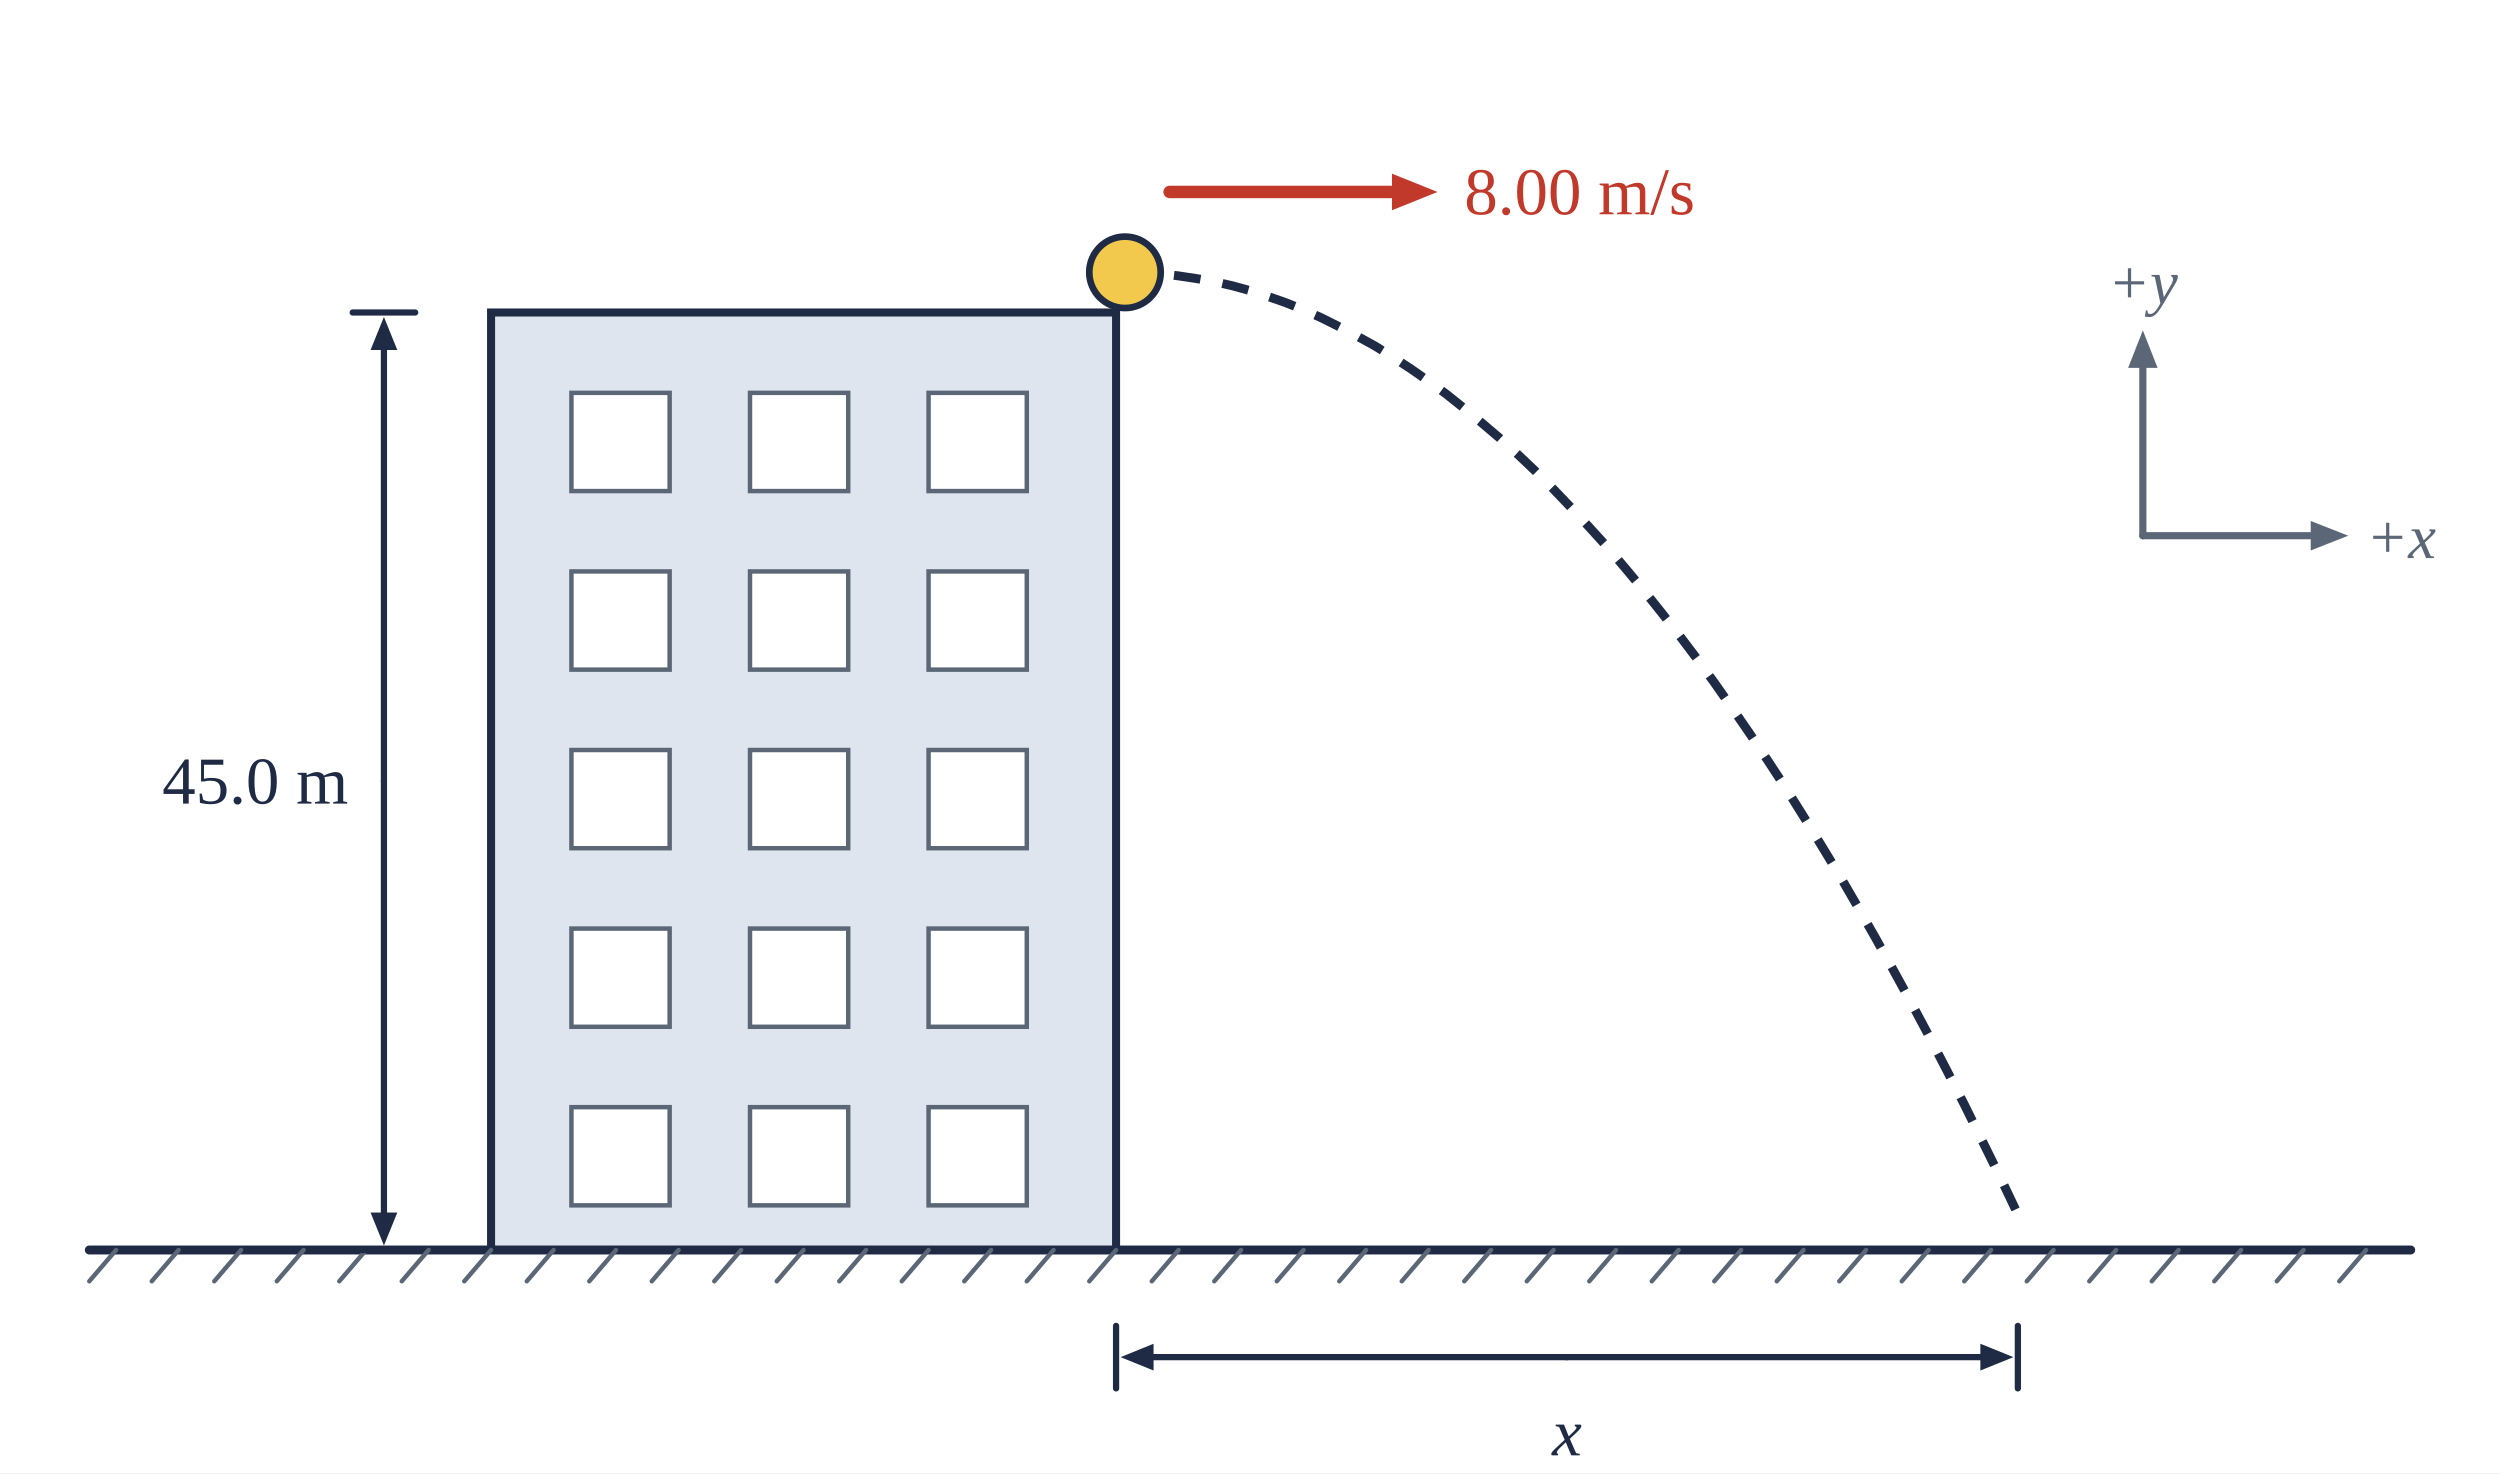
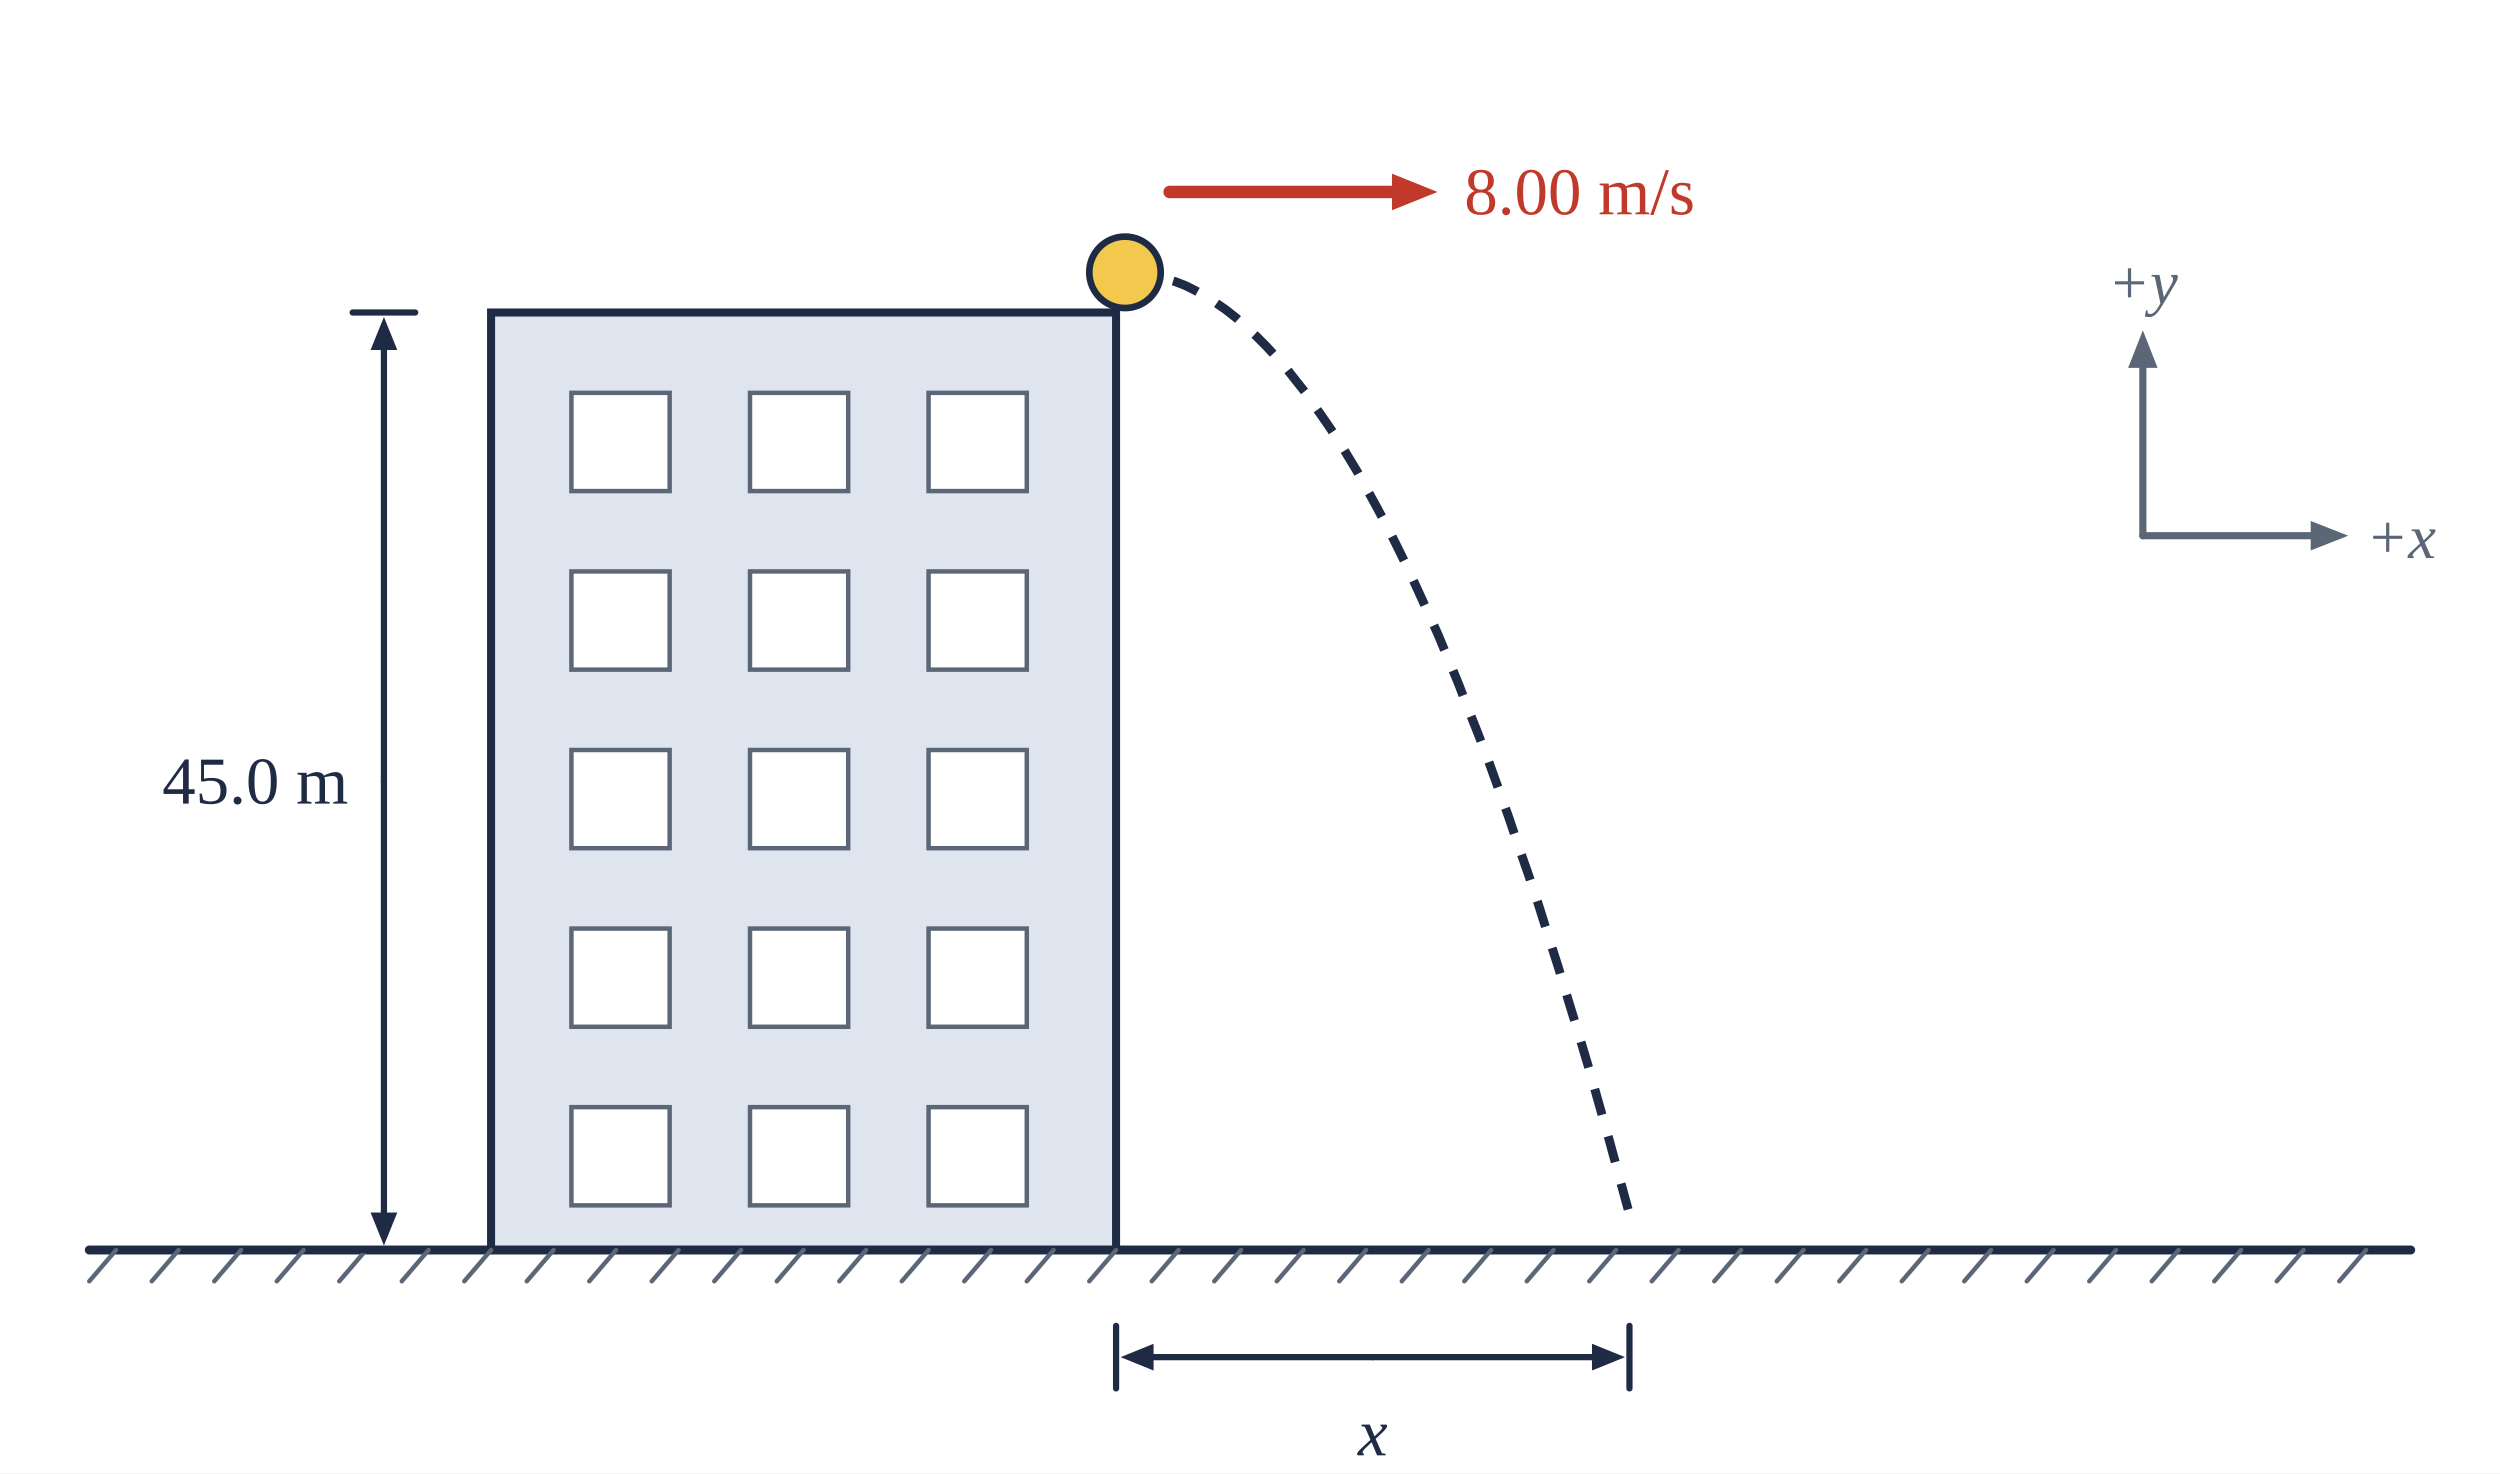
<svg xmlns="http://www.w3.org/2000/svg" viewBox="0 0 560 330" width="560" height="330">
  <rect width="560" height="330" fill="#fff" />
  <rect x="110.0" y="70.0" width="140" height="210" fill="#dfe5ee" stroke="#1f2a44" stroke-width="1.8" />
  <rect x="128.0" y="88.0" width="22" height="22" fill="#fff" stroke="#5b6676" stroke-width="1" />
  <rect x="168.0" y="88.0" width="22" height="22" fill="#fff" stroke="#5b6676" stroke-width="1" />
  <rect x="208.0" y="88.0" width="22" height="22" fill="#fff" stroke="#5b6676" stroke-width="1" />
  <rect x="128.0" y="128.0" width="22" height="22" fill="#fff" stroke="#5b6676" stroke-width="1" />
  <rect x="168.0" y="128.0" width="22" height="22" fill="#fff" stroke="#5b6676" stroke-width="1" />
  <rect x="208.0" y="128.0" width="22" height="22" fill="#fff" stroke="#5b6676" stroke-width="1" />
  <rect x="128.0" y="168.0" width="22" height="22" fill="#fff" stroke="#5b6676" stroke-width="1" />
  <rect x="168.0" y="168.0" width="22" height="22" fill="#fff" stroke="#5b6676" stroke-width="1" />
  <rect x="208.0" y="168.0" width="22" height="22" fill="#fff" stroke="#5b6676" stroke-width="1" />
  <rect x="128.0" y="208.0" width="22" height="22" fill="#fff" stroke="#5b6676" stroke-width="1" />
  <rect x="168.0" y="208.0" width="22" height="22" fill="#fff" stroke="#5b6676" stroke-width="1" />
  <rect x="208.0" y="208.0" width="22" height="22" fill="#fff" stroke="#5b6676" stroke-width="1" />
  <rect x="128.0" y="248.0" width="22" height="22" fill="#fff" stroke="#5b6676" stroke-width="1" />
  <rect x="168.0" y="248.0" width="22" height="22" fill="#fff" stroke="#5b6676" stroke-width="1" />
  <rect x="208.0" y="248.0" width="22" height="22" fill="#fff" stroke="#5b6676" stroke-width="1" />
  <line x1="20.0" y1="280.0" x2="540.0" y2="280.0" stroke="#1f2a44" stroke-width="2" stroke-linecap="round" />
  <line x1="26.0" y1="280.0" x2="20.0" y2="287.0" stroke="#5b6676" stroke-width="1" stroke-linecap="round" />
  <line x1="40.0" y1="280.0" x2="34.0" y2="287.0" stroke="#5b6676" stroke-width="1" stroke-linecap="round" />
  <line x1="54.0" y1="280.0" x2="48.0" y2="287.0" stroke="#5b6676" stroke-width="1" stroke-linecap="round" />
  <line x1="68.0" y1="280.0" x2="62.0" y2="287.0" stroke="#5b6676" stroke-width="1" stroke-linecap="round" />
  <line x1="82.0" y1="280.0" x2="76.0" y2="287.0" stroke="#5b6676" stroke-width="1" stroke-linecap="round" />
  <line x1="96.0" y1="280.0" x2="90.0" y2="287.0" stroke="#5b6676" stroke-width="1" stroke-linecap="round" />
  <line x1="110.0" y1="280.0" x2="104.0" y2="287.0" stroke="#5b6676" stroke-width="1" stroke-linecap="round" />
  <line x1="124.0" y1="280.0" x2="118.0" y2="287.0" stroke="#5b6676" stroke-width="1" stroke-linecap="round" />
  <line x1="138.0" y1="280.0" x2="132.0" y2="287.0" stroke="#5b6676" stroke-width="1" stroke-linecap="round" />
  <line x1="152.0" y1="280.0" x2="146.0" y2="287.0" stroke="#5b6676" stroke-width="1" stroke-linecap="round" />
  <line x1="166.0" y1="280.0" x2="160.0" y2="287.0" stroke="#5b6676" stroke-width="1" stroke-linecap="round" />
  <line x1="180.0" y1="280.0" x2="174.0" y2="287.0" stroke="#5b6676" stroke-width="1" stroke-linecap="round" />
  <line x1="194.0" y1="280.0" x2="188.0" y2="287.0" stroke="#5b6676" stroke-width="1" stroke-linecap="round" />
  <line x1="208.0" y1="280.0" x2="202.0" y2="287.0" stroke="#5b6676" stroke-width="1" stroke-linecap="round" />
  <line x1="222.0" y1="280.0" x2="216.0" y2="287.0" stroke="#5b6676" stroke-width="1" stroke-linecap="round" />
  <line x1="236.0" y1="280.0" x2="230.0" y2="287.0" stroke="#5b6676" stroke-width="1" stroke-linecap="round" />
  <line x1="250.0" y1="280.0" x2="244.0" y2="287.0" stroke="#5b6676" stroke-width="1" stroke-linecap="round" />
  <line x1="264.0" y1="280.0" x2="258.0" y2="287.0" stroke="#5b6676" stroke-width="1" stroke-linecap="round" />
  <line x1="278.0" y1="280.0" x2="272.0" y2="287.0" stroke="#5b6676" stroke-width="1" stroke-linecap="round" />
  <line x1="292.0" y1="280.0" x2="286.0" y2="287.0" stroke="#5b6676" stroke-width="1" stroke-linecap="round" />
  <line x1="306.0" y1="280.0" x2="300.0" y2="287.0" stroke="#5b6676" stroke-width="1" stroke-linecap="round" />
  <line x1="320.0" y1="280.0" x2="314.0" y2="287.0" stroke="#5b6676" stroke-width="1" stroke-linecap="round" />
  <line x1="334.0" y1="280.0" x2="328.0" y2="287.0" stroke="#5b6676" stroke-width="1" stroke-linecap="round" />
  <line x1="348.0" y1="280.0" x2="342.0" y2="287.0" stroke="#5b6676" stroke-width="1" stroke-linecap="round" />
  <line x1="362.0" y1="280.0" x2="356.0" y2="287.0" stroke="#5b6676" stroke-width="1" stroke-linecap="round" />
  <line x1="376.0" y1="280.0" x2="370.0" y2="287.0" stroke="#5b6676" stroke-width="1" stroke-linecap="round" />
  <line x1="390.0" y1="280.0" x2="384.0" y2="287.0" stroke="#5b6676" stroke-width="1" stroke-linecap="round" />
  <line x1="404.0" y1="280.0" x2="398.0" y2="287.0" stroke="#5b6676" stroke-width="1" stroke-linecap="round" />
  <line x1="418.0" y1="280.0" x2="412.0" y2="287.0" stroke="#5b6676" stroke-width="1" stroke-linecap="round" />
  <line x1="432.0" y1="280.0" x2="426.0" y2="287.0" stroke="#5b6676" stroke-width="1" stroke-linecap="round" />
  <line x1="446.0" y1="280.0" x2="440.0" y2="287.0" stroke="#5b6676" stroke-width="1" stroke-linecap="round" />
  <line x1="460.0" y1="280.0" x2="454.0" y2="287.0" stroke="#5b6676" stroke-width="1" stroke-linecap="round" />
  <line x1="474.0" y1="280.0" x2="468.0" y2="287.0" stroke="#5b6676" stroke-width="1" stroke-linecap="round" />
  <line x1="488.0" y1="280.0" x2="482.0" y2="287.0" stroke="#5b6676" stroke-width="1" stroke-linecap="round" />
  <line x1="502.0" y1="280.0" x2="496.0" y2="287.0" stroke="#5b6676" stroke-width="1" stroke-linecap="round" />
  <line x1="516.0" y1="280.0" x2="510.0" y2="287.0" stroke="#5b6676" stroke-width="1" stroke-linecap="round" />
  <line x1="530.0" y1="280.0" x2="524.0" y2="287.0" stroke="#5b6676" stroke-width="1" stroke-linecap="round" />
-   <polyline points="252.0,61.0 256.0,61.1 260.0,61.3 264.0,61.8 268.0,62.4 272.0,63.1 276.0,64.0 280.0,65.1 284.0,66.4 288.0,67.8 292.0,69.4 296.0,71.2 300.0,73.2 304.0,75.3 308.0,77.5 312.0,80.0 316.0,82.6 320.0,85.4 324.0,88.3 328.0,91.5 332.0,94.8 336.0,98.2 340.0,101.8 344.0,105.6 348.0,109.6 352.0,113.8 356.0,118.1 360.0,122.5 364.0,127.2 368.0,132.0 372.0,137.0 376.0,142.1 380.0,147.4 384.0,152.9 388.0,158.6 392.0,164.4 396.0,170.4 400.0,176.5 404.0,182.9 408.0,189.4 412.0,196.0 416.0,202.9 420.0,209.9 424.0,217.1 428.0,224.4 432.0,231.9 436.0,239.6 440.0,247.4 444.0,255.5 448.0,263.6 452.0,272.0" fill="none" stroke="#1f2a44" stroke-width="2" stroke-dasharray="6 5" stroke-linejoin="round" />
+   <polyline points="252.0,61.0 254.3,61.1 256.5,61.3 258.8,61.8 261.0,62.4 263.3,63.1 265.6,64.0 267.8,65.1 270.1,66.4 272.3,67.8 274.6,69.4 276.9,71.2 279.1,73.2 281.4,75.3 283.6,77.5 285.9,80.0 288.2,82.6 290.4,85.4 292.7,88.3 294.9,91.5 297.2,94.8 299.5,98.2 301.7,101.8 304.0,105.6 306.2,109.6 308.5,113.8 310.8,118.1 313.0,122.5 315.3,127.2 317.5,132.0 319.8,137.0 322.1,142.1 324.3,147.4 326.6,152.9 328.8,158.6 331.1,164.4 333.4,170.4 335.6,176.5 337.9,182.9 340.1,189.4 342.4,196.0 344.7,202.9 346.9,209.9 349.2,217.1 351.4,224.4 353.7,231.9 356.0,239.6 358.2,247.4 360.5,255.5 362.7,263.6 365.0,272.0" fill="none" stroke="#1f2a44" stroke-width="2" stroke-dasharray="6 5" stroke-linejoin="round" />
  <circle cx="252.0" cy="61.0" r="8" fill="#f2c94c" stroke="#1f2a44" stroke-width="1.5" />
  <line x1="262.0" y1="43.0" x2="315.4" y2="43.0" stroke="#c0392b" stroke-width="2.8" stroke-linecap="round" />
  <polygon points="322.0,43.0 311.8,47.1 311.8,38.9" fill="#c0392b" />
  <text x="328.0" y="48.0" text-anchor="start" font-size="15" fill="#c0392b" font-weight="normal" font-family="'Times New Roman',Times,serif">8.00 m/s</text>
  <line x1="86.0" y1="175.0" x2="86.0" y2="75.8" stroke="#1f2a44" stroke-width="1.4" stroke-linecap="round" />
  <polygon points="86.0,71.0 89.0,78.4 83.0,78.4" fill="#1f2a44" />
  <line x1="86.0" y1="175.0" x2="86.0" y2="274.2" stroke="#1f2a44" stroke-width="1.4" stroke-linecap="round" />
  <polygon points="86.0,279.0 83.0,271.6 89.0,271.6" fill="#1f2a44" />
  <line x1="79.0" y1="70.0" x2="93.0" y2="70.0" stroke="#1f2a44" stroke-width="1.4" stroke-linecap="round" />
  <line x1="79.0" y1="280.0" x2="93.0" y2="280.0" stroke="#1f2a44" stroke-width="1.4" stroke-linecap="round" />
  <text x="76.0" y="180.0" text-anchor="end" font-size="15" fill="#1f2a44" font-weight="normal" font-family="'Times New Roman',Times,serif" />
  <text x="78.0" y="180.0" text-anchor="end" font-size="15" fill="#1f2a44" font-weight="normal" font-family="'Times New Roman',Times,serif">45.0 m</text>
-   <line x1="351.0" y1="304.0" x2="255.8" y2="304.0" stroke="#1f2a44" stroke-width="1.4" stroke-linecap="round" />
+   <line x1="307.5" y1="304.0" x2="255.8" y2="304.0" stroke="#1f2a44" stroke-width="1.4" stroke-linecap="round" />
  <polygon points="251.0,304.0 258.4,301.0 258.4,307.0" fill="#1f2a44" />
-   <line x1="351.0" y1="304.0" x2="446.2" y2="304.0" stroke="#1f2a44" stroke-width="1.4" stroke-linecap="round" />
-   <polygon points="451.0,304.0 443.6,307.0 443.6,301.0" fill="#1f2a44" />
+   <line x1="307.5" y1="304.0" x2="359.2" y2="304.0" stroke="#1f2a44" stroke-width="1.4" stroke-linecap="round" />
+   <polygon points="364.0,304.0 356.6,307.0 356.6,301.0" fill="#1f2a44" />
  <line x1="250.0" y1="297.0" x2="250.0" y2="311.0" stroke="#1f2a44" stroke-width="1.4" stroke-linecap="round" />
-   <line x1="452.0" y1="297.0" x2="452.0" y2="311.0" stroke="#1f2a44" stroke-width="1.4" stroke-linecap="round" />
-   <text x="351.0" y="326.0" text-anchor="middle" font-size="15" fill="#1f2a44" font-weight="normal" font-style="italic" font-family="'Times New Roman',Times,serif">x</text>
+   <line x1="365.0" y1="297.0" x2="365.0" y2="311.0" stroke="#1f2a44" stroke-width="1.4" stroke-linecap="round" />
+   <text x="307.5" y="326.0" text-anchor="middle" font-size="15" fill="#1f2a44" font-weight="normal" font-style="italic" font-family="'Times New Roman',Times,serif">x</text>
  <line x1="480.0" y1="120.0" x2="520.6" y2="120.0" stroke="#5b6676" stroke-width="1.6" stroke-linecap="round" />
  <polygon points="526.0,120.0 517.6,123.3 517.6,116.7" fill="#5b6676" />
  <line x1="480.0" y1="120.0" x2="480.0" y2="79.4" stroke="#5b6676" stroke-width="1.6" stroke-linecap="round" />
  <polygon points="480.0,74.0 483.3,82.4 476.7,82.4" fill="#5b6676" />
  <text x="530.0" y="125.0" text-anchor="start" font-size="14" fill="#5b6676" font-weight="normal" font-style="italic" font-family="'Times New Roman',Times,serif">+x</text>
  <text x="480.0" y="68.0" text-anchor="middle" font-size="14" fill="#5b6676" font-weight="normal" font-style="italic" font-family="'Times New Roman',Times,serif">+y</text>
</svg>
